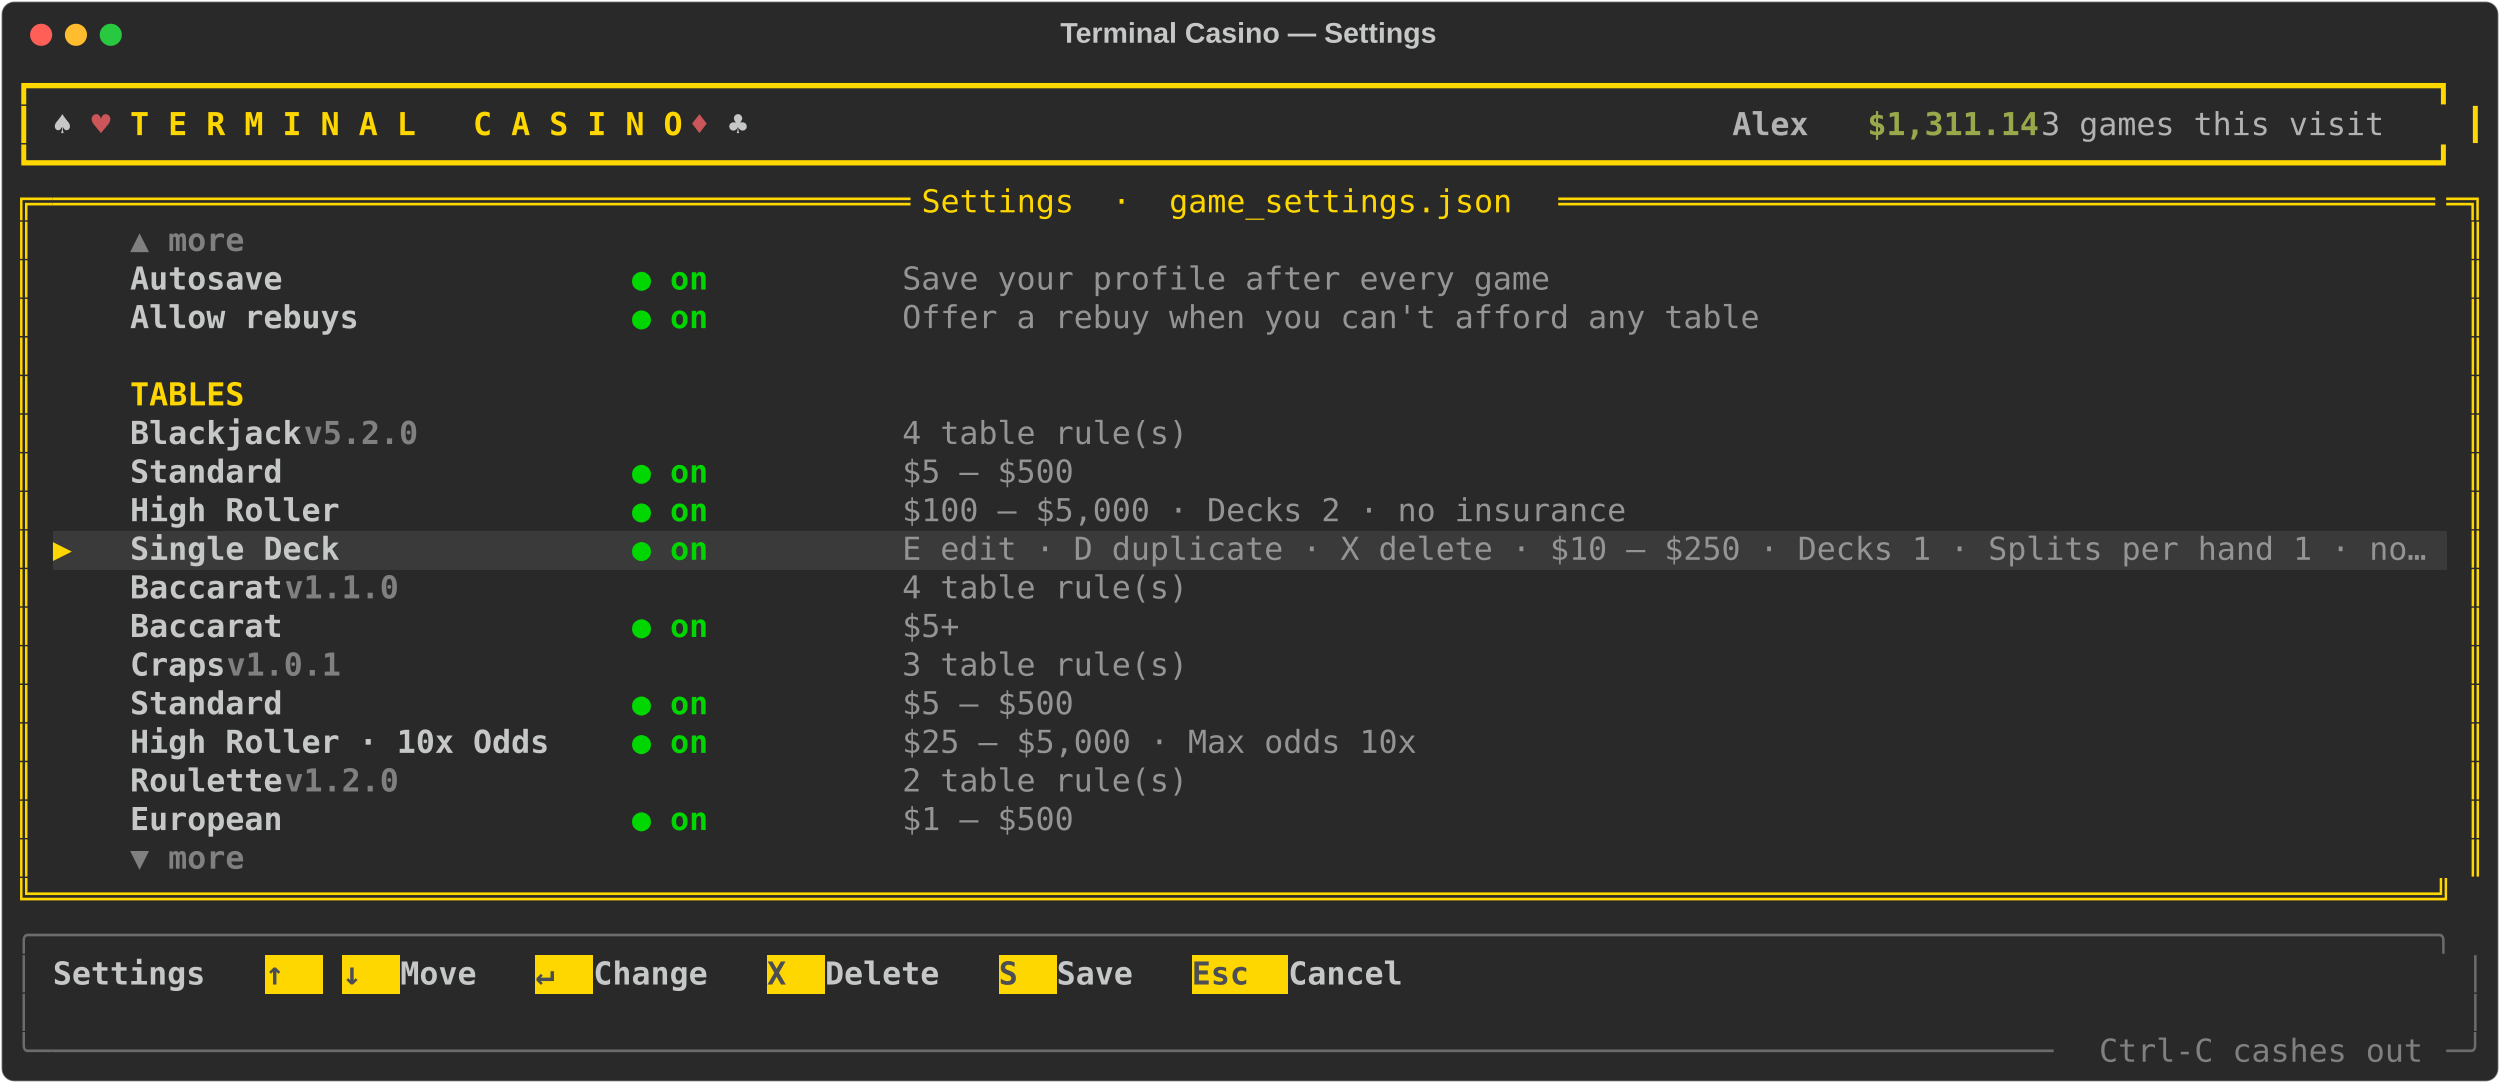
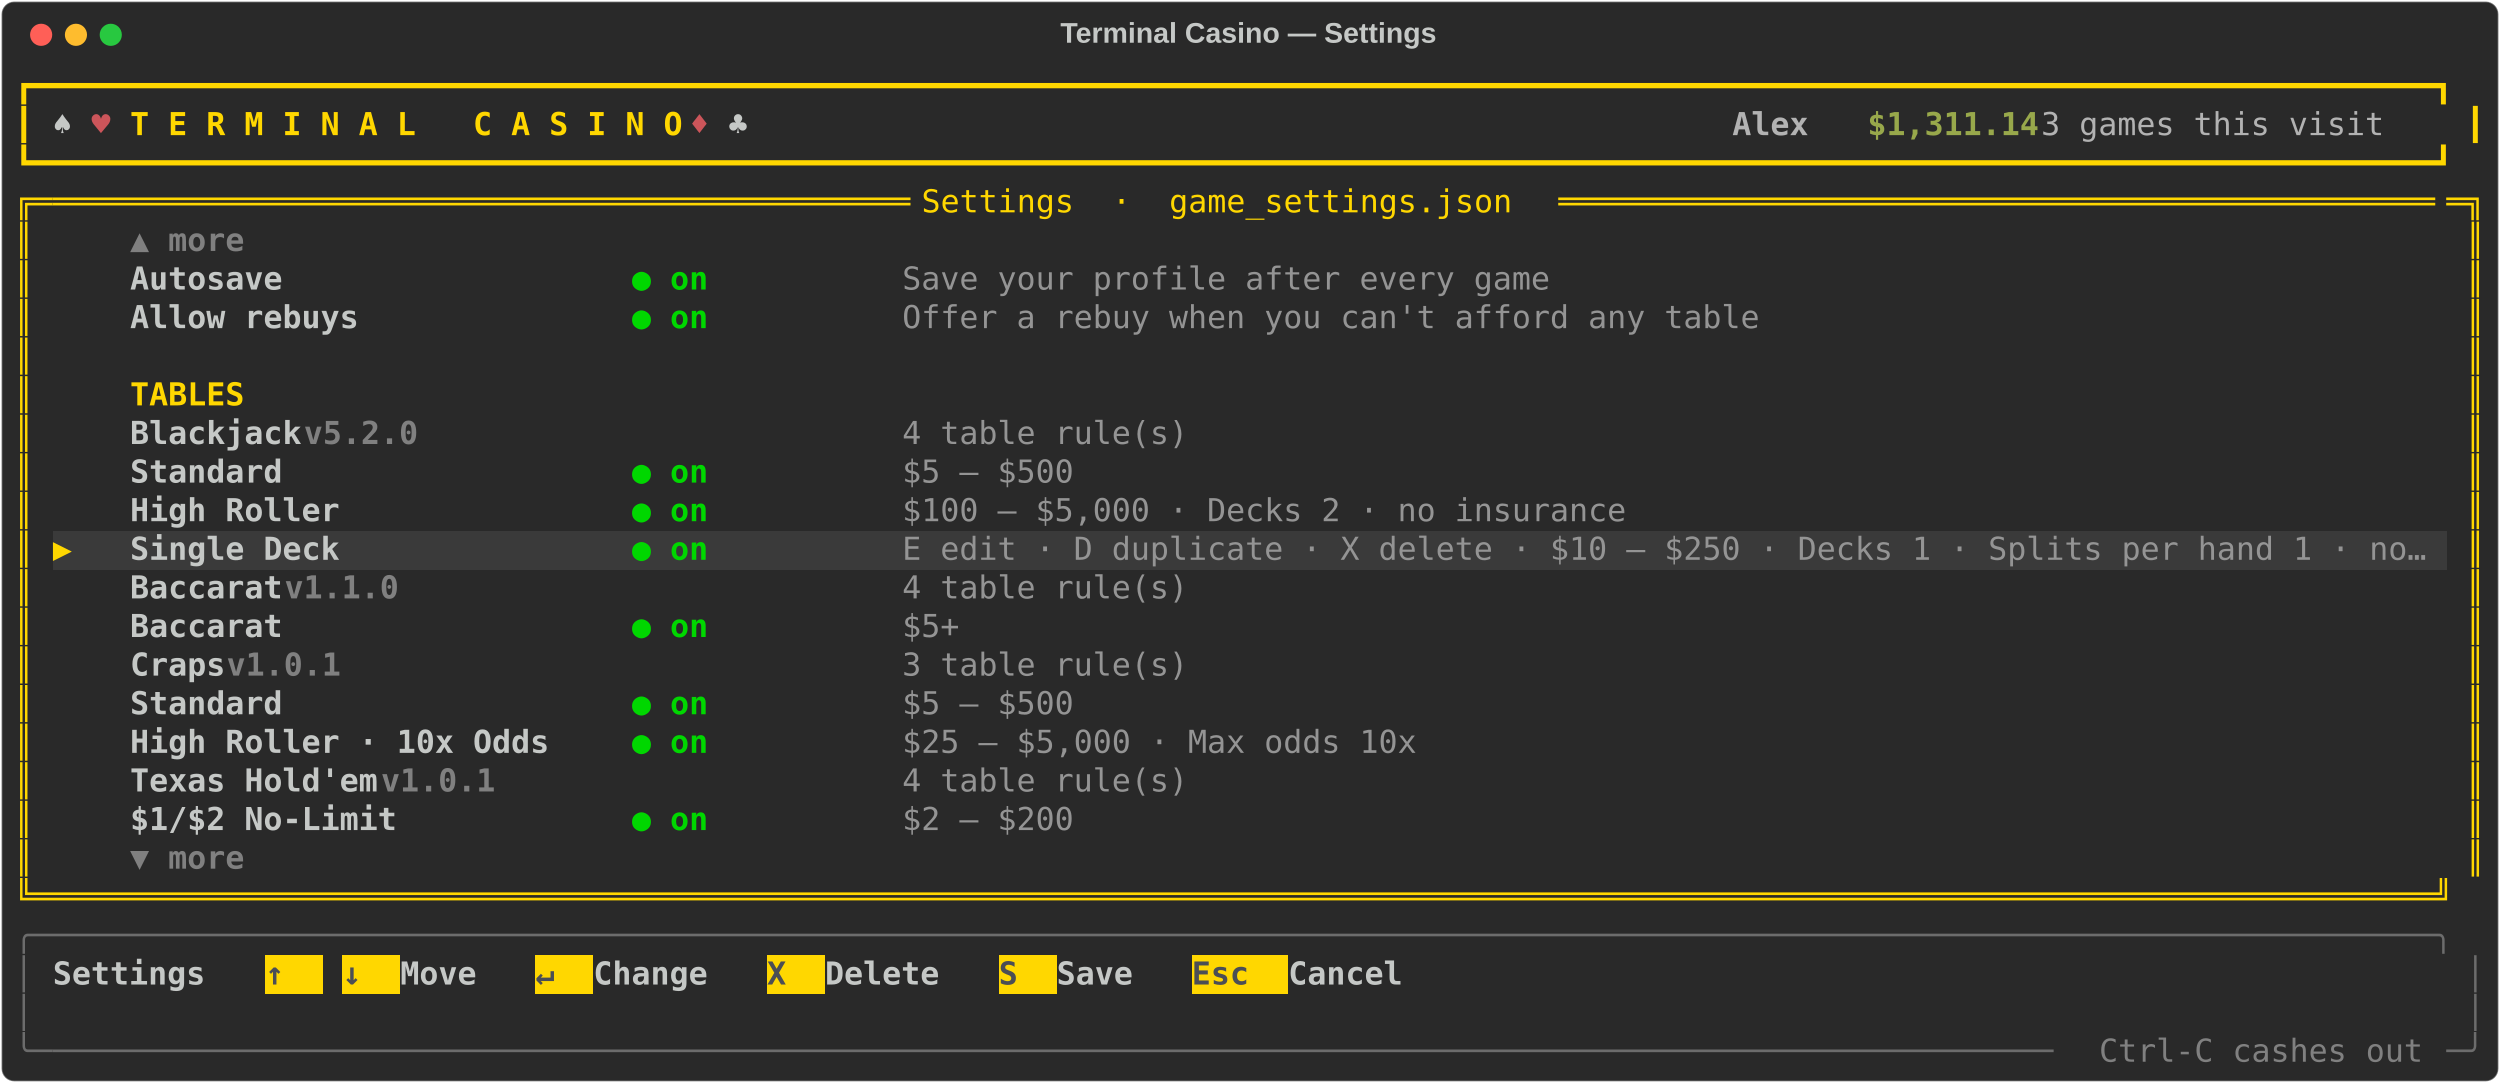
<svg xmlns="http://www.w3.org/2000/svg" class="rich-terminal" viewBox="0 0 1580 684.4">
  <style>

    @font-face {
        font-family: "Fira Code";
        src: local("FiraCode-Regular"),
                url("https://cdnjs.cloudflare.com/ajax/libs/firacode/6.2.0/woff2/FiraCode-Regular.woff2") format("woff2"),
                url("https://cdnjs.cloudflare.com/ajax/libs/firacode/6.2.0/woff/FiraCode-Regular.woff") format("woff");
        font-style: normal;
        font-weight: 400;
    }
    @font-face {
        font-family: "Fira Code";
        src: local("FiraCode-Bold"),
                url("https://cdnjs.cloudflare.com/ajax/libs/firacode/6.2.0/woff2/FiraCode-Bold.woff2") format("woff2"),
                url("https://cdnjs.cloudflare.com/ajax/libs/firacode/6.2.0/woff/FiraCode-Bold.woff") format("woff");
        font-style: bold;
        font-weight: 700;
    }

-     .terminal-821296964-matrix {
+     .terminal-2258501582-matrix {
        font-family: Fira Code, monospace;
        font-size: 20px;
        line-height: 24.4px;
        font-variant-east-asian: full-width;
    }

-     .terminal-821296964-title {
+     .terminal-2258501582-title {
        font-size: 18px;
        font-weight: bold;
        font-family: arial;
    }

-     .terminal-821296964-r1 { fill: #ffd700 }
- .terminal-821296964-r2 { fill: #c5c8c6 }
- .terminal-821296964-r3 { fill: #c5c8c6;font-weight: bold }
- .terminal-821296964-r4 { fill: #cc555a;font-weight: bold }
- .terminal-821296964-r5 { fill: #ffd700;font-weight: bold }
- .terminal-821296964-r6 { fill: #b2b2b2 }
- .terminal-821296964-r7 { fill: #b2b2b2;font-weight: bold }
- .terminal-821296964-r8 { fill: #98a84b;font-weight: bold }
- .terminal-821296964-r9 { fill: #808080;font-weight: bold }
- .terminal-821296964-r10 { fill: #949494 }
- .terminal-821296964-r11 { fill: #00d700;font-weight: bold }
- .terminal-821296964-r12 { fill: #6c6c6c }
- .terminal-821296964-r13 { fill: #4b4e55;font-weight: bold }
- .terminal-821296964-r14 { fill: #9e9e9e }
- .terminal-821296964-r15 { fill: #808080 }
+     .terminal-2258501582-r1 { fill: #ffd700 }
+ .terminal-2258501582-r2 { fill: #c5c8c6 }
+ .terminal-2258501582-r3 { fill: #c5c8c6;font-weight: bold }
+ .terminal-2258501582-r4 { fill: #cc555a;font-weight: bold }
+ .terminal-2258501582-r5 { fill: #ffd700;font-weight: bold }
+ .terminal-2258501582-r6 { fill: #b2b2b2 }
+ .terminal-2258501582-r7 { fill: #b2b2b2;font-weight: bold }
+ .terminal-2258501582-r8 { fill: #98a84b;font-weight: bold }
+ .terminal-2258501582-r9 { fill: #808080;font-weight: bold }
+ .terminal-2258501582-r10 { fill: #949494 }
+ .terminal-2258501582-r11 { fill: #00d700;font-weight: bold }
+ .terminal-2258501582-r12 { fill: #6c6c6c }
+ .terminal-2258501582-r13 { fill: #4b4e55;font-weight: bold }
+ .terminal-2258501582-r14 { fill: #9e9e9e }
+ .terminal-2258501582-r15 { fill: #808080 }
    </style>
  <defs>
-     <clipPath id="terminal-821296964-clip-terminal">
+     <clipPath id="terminal-2258501582-clip-terminal">
      <rect x="0" y="0" width="1560.6" height="633.4" />
    </clipPath>
-     <clipPath id="terminal-821296964-line-0">
+     <clipPath id="terminal-2258501582-line-0">
      <rect x="0" y="1.5" width="1561.6" height="24.65" />
    </clipPath>
-     <clipPath id="terminal-821296964-line-1">
+     <clipPath id="terminal-2258501582-line-1">
      <rect x="0" y="25.9" width="1561.6" height="24.65" />
    </clipPath>
-     <clipPath id="terminal-821296964-line-2">
+     <clipPath id="terminal-2258501582-line-2">
      <rect x="0" y="50.3" width="1561.6" height="24.65" />
    </clipPath>
-     <clipPath id="terminal-821296964-line-3">
+     <clipPath id="terminal-2258501582-line-3">
      <rect x="0" y="74.7" width="1561.6" height="24.65" />
    </clipPath>
-     <clipPath id="terminal-821296964-line-4">
+     <clipPath id="terminal-2258501582-line-4">
      <rect x="0" y="99.1" width="1561.6" height="24.65" />
    </clipPath>
-     <clipPath id="terminal-821296964-line-5">
+     <clipPath id="terminal-2258501582-line-5">
      <rect x="0" y="123.5" width="1561.6" height="24.65" />
    </clipPath>
-     <clipPath id="terminal-821296964-line-6">
+     <clipPath id="terminal-2258501582-line-6">
      <rect x="0" y="147.9" width="1561.6" height="24.65" />
    </clipPath>
-     <clipPath id="terminal-821296964-line-7">
+     <clipPath id="terminal-2258501582-line-7">
      <rect x="0" y="172.3" width="1561.6" height="24.65" />
    </clipPath>
-     <clipPath id="terminal-821296964-line-8">
+     <clipPath id="terminal-2258501582-line-8">
      <rect x="0" y="196.7" width="1561.6" height="24.65" />
    </clipPath>
-     <clipPath id="terminal-821296964-line-9">
+     <clipPath id="terminal-2258501582-line-9">
      <rect x="0" y="221.1" width="1561.6" height="24.65" />
    </clipPath>
-     <clipPath id="terminal-821296964-line-10">
+     <clipPath id="terminal-2258501582-line-10">
      <rect x="0" y="245.5" width="1561.6" height="24.65" />
    </clipPath>
-     <clipPath id="terminal-821296964-line-11">
+     <clipPath id="terminal-2258501582-line-11">
      <rect x="0" y="269.9" width="1561.6" height="24.65" />
    </clipPath>
-     <clipPath id="terminal-821296964-line-12">
+     <clipPath id="terminal-2258501582-line-12">
      <rect x="0" y="294.3" width="1561.6" height="24.65" />
    </clipPath>
-     <clipPath id="terminal-821296964-line-13">
+     <clipPath id="terminal-2258501582-line-13">
      <rect x="0" y="318.7" width="1561.6" height="24.65" />
    </clipPath>
-     <clipPath id="terminal-821296964-line-14">
+     <clipPath id="terminal-2258501582-line-14">
      <rect x="0" y="343.1" width="1561.6" height="24.65" />
    </clipPath>
-     <clipPath id="terminal-821296964-line-15">
+     <clipPath id="terminal-2258501582-line-15">
      <rect x="0" y="367.5" width="1561.6" height="24.65" />
    </clipPath>
-     <clipPath id="terminal-821296964-line-16">
+     <clipPath id="terminal-2258501582-line-16">
      <rect x="0" y="391.9" width="1561.6" height="24.65" />
    </clipPath>
-     <clipPath id="terminal-821296964-line-17">
+     <clipPath id="terminal-2258501582-line-17">
      <rect x="0" y="416.3" width="1561.6" height="24.65" />
    </clipPath>
-     <clipPath id="terminal-821296964-line-18">
+     <clipPath id="terminal-2258501582-line-18">
      <rect x="0" y="440.7" width="1561.6" height="24.65" />
    </clipPath>
-     <clipPath id="terminal-821296964-line-19">
+     <clipPath id="terminal-2258501582-line-19">
      <rect x="0" y="465.1" width="1561.6" height="24.65" />
    </clipPath>
-     <clipPath id="terminal-821296964-line-20">
+     <clipPath id="terminal-2258501582-line-20">
      <rect x="0" y="489.5" width="1561.6" height="24.65" />
    </clipPath>
-     <clipPath id="terminal-821296964-line-21">
+     <clipPath id="terminal-2258501582-line-21">
      <rect x="0" y="513.9" width="1561.6" height="24.65" />
    </clipPath>
-     <clipPath id="terminal-821296964-line-22">
+     <clipPath id="terminal-2258501582-line-22">
      <rect x="0" y="538.3" width="1561.6" height="24.65" />
    </clipPath>
-     <clipPath id="terminal-821296964-line-23">
+     <clipPath id="terminal-2258501582-line-23">
      <rect x="0" y="562.7" width="1561.6" height="24.65" />
    </clipPath>
-     <clipPath id="terminal-821296964-line-24">
+     <clipPath id="terminal-2258501582-line-24">
      <rect x="0" y="587.1" width="1561.6" height="24.65" />
    </clipPath>
  </defs>
  <rect fill="#292929" stroke="rgba(255,255,255,0.35)" stroke-width="1" x="1" y="1" width="1578" height="682.4" rx="8" />
-   <text class="terminal-821296964-title" fill="#c5c8c6" text-anchor="middle" x="789" y="27">Terminal Casino — Settings</text>
+   <text class="terminal-2258501582-title" fill="#c5c8c6" text-anchor="middle" x="789" y="27">Terminal Casino — Settings</text>
  <g transform="translate(26,22)">
    <circle cx="0" cy="0" r="7" fill="#ff5f57" />
    <circle cx="22" cy="0" r="7" fill="#febc2e" />
    <circle cx="44" cy="0" r="7" fill="#28c840" />
  </g>
-   <g transform="translate(9, 41)" clip-path="url(#terminal-821296964-clip-terminal)">
+   <g transform="translate(9, 41)" clip-path="url(#terminal-2258501582-clip-terminal)">
    <rect fill="#3a3a3a" x="24.4" y="294.3" width="24.4" height="24.65" shape-rendering="crispEdges" />
    <rect fill="#3a3a3a" x="48.8" y="294.3" width="12.2" height="24.65" shape-rendering="crispEdges" />
    <rect fill="#3a3a3a" x="61" y="294.3" width="12.2" height="24.65" shape-rendering="crispEdges" />
    <rect fill="#3a3a3a" x="73.2" y="294.3" width="292.8" height="24.65" shape-rendering="crispEdges" />
    <rect fill="#3a3a3a" x="366" y="294.3" width="12.2" height="24.65" shape-rendering="crispEdges" />
    <rect fill="#3a3a3a" x="378.2" y="294.3" width="12.2" height="24.65" shape-rendering="crispEdges" />
    <rect fill="#3a3a3a" x="390.4" y="294.3" width="146.4" height="24.65" shape-rendering="crispEdges" />
    <rect fill="#3a3a3a" x="536.8" y="294.3" width="12.2" height="24.65" shape-rendering="crispEdges" />
    <rect fill="#3a3a3a" x="549" y="294.3" width="12.2" height="24.65" shape-rendering="crispEdges" />
    <rect fill="#3a3a3a" x="561.2" y="294.3" width="976" height="24.65" shape-rendering="crispEdges" />
    <rect fill="#ffd700" x="158.6" y="562.7" width="36.6" height="24.65" shape-rendering="crispEdges" />
    <rect fill="#ffd700" x="207.4" y="562.7" width="36.6" height="24.65" shape-rendering="crispEdges" />
    <rect fill="#ffd700" x="329.4" y="562.7" width="36.6" height="24.65" shape-rendering="crispEdges" />
    <rect fill="#ffd700" x="475.8" y="562.7" width="36.6" height="24.65" shape-rendering="crispEdges" />
    <rect fill="#ffd700" x="622.2" y="562.7" width="36.6" height="24.65" shape-rendering="crispEdges" />
    <rect fill="#ffd700" x="744.2" y="562.7" width="61" height="24.65" shape-rendering="crispEdges" />
-     <g class="terminal-821296964-matrix">
-       <text class="terminal-821296964-r1" x="0" y="20" textLength="1561.6" clip-path="url(#terminal-821296964-line-0)">┏━━━━━━━━━━━━━━━━━━━━━━━━━━━━━━━━━━━━━━━━━━━━━━━━━━━━━━━━━━━━━━━━━━━━━━━━━━━━━━━━━━━━━━━━━━━━━━━━━━━━━━━━━━━━━━━━━━━━━━━━━━━━━━┓</text>
-       <text class="terminal-821296964-r2" x="1561.6" y="20" textLength="12.2" clip-path="url(#terminal-821296964-line-0)">
- </text>
-       <text class="terminal-821296964-r1" x="0" y="44.4" textLength="12.2" clip-path="url(#terminal-821296964-line-1)">┃</text>
-       <text class="terminal-821296964-r3" x="24.4" y="44.4" textLength="24.4" clip-path="url(#terminal-821296964-line-1)">♠ </text>
-       <text class="terminal-821296964-r4" x="48.8" y="44.4" textLength="24.4" clip-path="url(#terminal-821296964-line-1)">♥ </text>
-       <text class="terminal-821296964-r5" x="73.2" y="44.4" textLength="353.8" clip-path="url(#terminal-821296964-line-1)">T E R M I N A L   C A S I N O</text>
-       <text class="terminal-821296964-r4" x="427" y="44.4" textLength="24.4" clip-path="url(#terminal-821296964-line-1)"> ♦</text>
-       <text class="terminal-821296964-r3" x="451.4" y="44.4" textLength="24.4" clip-path="url(#terminal-821296964-line-1)"> ♣</text>
-       <text class="terminal-821296964-r7" x="1085.8" y="44.4" textLength="48.8" clip-path="url(#terminal-821296964-line-1)">Alex</text>
-       <text class="terminal-821296964-r8" x="1171.2" y="44.4" textLength="109.8" clip-path="url(#terminal-821296964-line-1)">$1,311.14</text>
-       <text class="terminal-821296964-r6" x="1281" y="44.4" textLength="256.2" clip-path="url(#terminal-821296964-line-1)">   3 games this visit</text>
-       <text class="terminal-821296964-r1" x="1549.4" y="44.4" textLength="12.2" clip-path="url(#terminal-821296964-line-1)">┃</text>
-       <text class="terminal-821296964-r2" x="1561.6" y="44.4" textLength="12.2" clip-path="url(#terminal-821296964-line-1)">
- </text>
-       <text class="terminal-821296964-r1" x="0" y="68.8" textLength="1561.6" clip-path="url(#terminal-821296964-line-2)">┗━━━━━━━━━━━━━━━━━━━━━━━━━━━━━━━━━━━━━━━━━━━━━━━━━━━━━━━━━━━━━━━━━━━━━━━━━━━━━━━━━━━━━━━━━━━━━━━━━━━━━━━━━━━━━━━━━━━━━━━━━━━━━━┛</text>
-       <text class="terminal-821296964-r2" x="1561.6" y="68.8" textLength="12.2" clip-path="url(#terminal-821296964-line-2)">
- </text>
-       <text class="terminal-821296964-r1" x="0" y="93.2" textLength="24.4" clip-path="url(#terminal-821296964-line-3)">╔═</text>
-       <text class="terminal-821296964-r1" x="24.4" y="93.2" textLength="549" clip-path="url(#terminal-821296964-line-3)">═════════════════════════════════════════════</text>
-       <text class="terminal-821296964-r1" x="573.4" y="93.2" textLength="402.6" clip-path="url(#terminal-821296964-line-3)"> Settings  ·  game_settings.json </text>
-       <text class="terminal-821296964-r1" x="976" y="93.2" textLength="561.2" clip-path="url(#terminal-821296964-line-3)">══════════════════════════════════════════════</text>
-       <text class="terminal-821296964-r1" x="1537.2" y="93.2" textLength="24.4" clip-path="url(#terminal-821296964-line-3)">═╗</text>
-       <text class="terminal-821296964-r2" x="1561.6" y="93.2" textLength="12.2" clip-path="url(#terminal-821296964-line-3)">
- </text>
-       <text class="terminal-821296964-r1" x="0" y="117.6" textLength="12.2" clip-path="url(#terminal-821296964-line-4)">║</text>
-       <text class="terminal-821296964-r9" x="73.2" y="117.6" textLength="292.8" clip-path="url(#terminal-821296964-line-4)">▲ more                  </text>
-       <text class="terminal-821296964-r1" x="1549.4" y="117.6" textLength="12.2" clip-path="url(#terminal-821296964-line-4)">║</text>
-       <text class="terminal-821296964-r2" x="1561.6" y="117.6" textLength="12.2" clip-path="url(#terminal-821296964-line-4)">
- </text>
-       <text class="terminal-821296964-r1" x="0" y="142" textLength="12.2" clip-path="url(#terminal-821296964-line-5)">║</text>
-       <text class="terminal-821296964-r3" x="73.2" y="142" textLength="292.8" clip-path="url(#terminal-821296964-line-5)">Autosave                </text>
-       <text class="terminal-821296964-r11" x="390.4" y="142" textLength="146.4" clip-path="url(#terminal-821296964-line-5)">● on        </text>
-       <text class="terminal-821296964-r10" x="561.2" y="142" textLength="976" clip-path="url(#terminal-821296964-line-5)">Save your profile after every game                                              </text>
-       <text class="terminal-821296964-r1" x="1549.4" y="142" textLength="12.2" clip-path="url(#terminal-821296964-line-5)">║</text>
-       <text class="terminal-821296964-r2" x="1561.6" y="142" textLength="12.2" clip-path="url(#terminal-821296964-line-5)">
- </text>
-       <text class="terminal-821296964-r1" x="0" y="166.4" textLength="12.2" clip-path="url(#terminal-821296964-line-6)">║</text>
-       <text class="terminal-821296964-r3" x="73.2" y="166.4" textLength="292.8" clip-path="url(#terminal-821296964-line-6)">Allow rebuys            </text>
-       <text class="terminal-821296964-r11" x="390.4" y="166.4" textLength="146.4" clip-path="url(#terminal-821296964-line-6)">● on        </text>
-       <text class="terminal-821296964-r10" x="561.2" y="166.4" textLength="976" clip-path="url(#terminal-821296964-line-6)">Offer a rebuy when you can't afford any table                                   </text>
-       <text class="terminal-821296964-r1" x="1549.4" y="166.4" textLength="12.2" clip-path="url(#terminal-821296964-line-6)">║</text>
-       <text class="terminal-821296964-r2" x="1561.6" y="166.4" textLength="12.2" clip-path="url(#terminal-821296964-line-6)">
- </text>
-       <text class="terminal-821296964-r1" x="0" y="190.8" textLength="12.2" clip-path="url(#terminal-821296964-line-7)">║</text>
-       <text class="terminal-821296964-r1" x="1549.4" y="190.8" textLength="12.2" clip-path="url(#terminal-821296964-line-7)">║</text>
-       <text class="terminal-821296964-r2" x="1561.6" y="190.8" textLength="12.2" clip-path="url(#terminal-821296964-line-7)">
- </text>
-       <text class="terminal-821296964-r1" x="0" y="215.2" textLength="12.2" clip-path="url(#terminal-821296964-line-8)">║</text>
-       <text class="terminal-821296964-r5" x="73.2" y="215.2" textLength="292.8" clip-path="url(#terminal-821296964-line-8)">TABLES                  </text>
-       <text class="terminal-821296964-r1" x="1549.4" y="215.2" textLength="12.2" clip-path="url(#terminal-821296964-line-8)">║</text>
-       <text class="terminal-821296964-r2" x="1561.6" y="215.2" textLength="12.2" clip-path="url(#terminal-821296964-line-8)">
- </text>
-       <text class="terminal-821296964-r1" x="0" y="239.6" textLength="12.2" clip-path="url(#terminal-821296964-line-9)">║</text>
-       <text class="terminal-821296964-r3" x="73.2" y="239.6" textLength="109.8" clip-path="url(#terminal-821296964-line-9)">Blackjack</text>
-       <text class="terminal-821296964-r9" x="183" y="239.6" textLength="85.4" clip-path="url(#terminal-821296964-line-9)"> v5.2.0</text>
-       <text class="terminal-821296964-r10" x="561.2" y="239.6" textLength="976" clip-path="url(#terminal-821296964-line-9)">4 table rule(s)                                                                 </text>
-       <text class="terminal-821296964-r1" x="1549.4" y="239.6" textLength="12.2" clip-path="url(#terminal-821296964-line-9)">║</text>
-       <text class="terminal-821296964-r2" x="1561.6" y="239.6" textLength="12.2" clip-path="url(#terminal-821296964-line-9)">
- </text>
-       <text class="terminal-821296964-r1" x="0" y="264" textLength="12.2" clip-path="url(#terminal-821296964-line-10)">║</text>
-       <text class="terminal-821296964-r3" x="73.2" y="264" textLength="292.8" clip-path="url(#terminal-821296964-line-10)">  Standard              </text>
-       <text class="terminal-821296964-r11" x="390.4" y="264" textLength="146.4" clip-path="url(#terminal-821296964-line-10)">● on        </text>
-       <text class="terminal-821296964-r10" x="561.2" y="264" textLength="976" clip-path="url(#terminal-821296964-line-10)">$5 – $500                                                                       </text>
-       <text class="terminal-821296964-r1" x="1549.4" y="264" textLength="12.2" clip-path="url(#terminal-821296964-line-10)">║</text>
-       <text class="terminal-821296964-r2" x="1561.6" y="264" textLength="12.2" clip-path="url(#terminal-821296964-line-10)">
- </text>
-       <text class="terminal-821296964-r1" x="0" y="288.4" textLength="12.2" clip-path="url(#terminal-821296964-line-11)">║</text>
-       <text class="terminal-821296964-r3" x="73.2" y="288.4" textLength="292.8" clip-path="url(#terminal-821296964-line-11)">  High Roller           </text>
-       <text class="terminal-821296964-r11" x="390.4" y="288.4" textLength="146.4" clip-path="url(#terminal-821296964-line-11)">● on        </text>
-       <text class="terminal-821296964-r10" x="561.2" y="288.4" textLength="976" clip-path="url(#terminal-821296964-line-11)">$100 – $5,000 · Decks 2 · no insurance                                          </text>
-       <text class="terminal-821296964-r1" x="1549.4" y="288.4" textLength="12.2" clip-path="url(#terminal-821296964-line-11)">║</text>
-       <text class="terminal-821296964-r2" x="1561.6" y="288.4" textLength="12.2" clip-path="url(#terminal-821296964-line-11)">
- </text>
-       <text class="terminal-821296964-r1" x="0" y="312.8" textLength="12.2" clip-path="url(#terminal-821296964-line-12)">║</text>
-       <text class="terminal-821296964-r5" x="24.4" y="312.8" textLength="24.4" clip-path="url(#terminal-821296964-line-12)">▶ </text>
-       <text class="terminal-821296964-r3" x="73.2" y="312.8" textLength="292.8" clip-path="url(#terminal-821296964-line-12)">  Single Deck           </text>
-       <text class="terminal-821296964-r11" x="390.4" y="312.8" textLength="146.4" clip-path="url(#terminal-821296964-line-12)">● on        </text>
-       <text class="terminal-821296964-r10" x="561.2" y="312.8" textLength="976" clip-path="url(#terminal-821296964-line-12)">E edit · D duplicate · X delete · $10 – $250 · Decks 1 · Splits per hand 1 · no…</text>
-       <text class="terminal-821296964-r1" x="1549.4" y="312.8" textLength="12.2" clip-path="url(#terminal-821296964-line-12)">║</text>
-       <text class="terminal-821296964-r2" x="1561.6" y="312.8" textLength="12.2" clip-path="url(#terminal-821296964-line-12)">
- </text>
-       <text class="terminal-821296964-r1" x="0" y="337.2" textLength="12.2" clip-path="url(#terminal-821296964-line-13)">║</text>
-       <text class="terminal-821296964-r3" x="73.2" y="337.2" textLength="97.6" clip-path="url(#terminal-821296964-line-13)">Baccarat</text>
-       <text class="terminal-821296964-r9" x="170.8" y="337.2" textLength="85.4" clip-path="url(#terminal-821296964-line-13)"> v1.1.0</text>
-       <text class="terminal-821296964-r10" x="561.2" y="337.2" textLength="976" clip-path="url(#terminal-821296964-line-13)">4 table rule(s)                                                                 </text>
-       <text class="terminal-821296964-r1" x="1549.4" y="337.2" textLength="12.2" clip-path="url(#terminal-821296964-line-13)">║</text>
-       <text class="terminal-821296964-r2" x="1561.6" y="337.2" textLength="12.2" clip-path="url(#terminal-821296964-line-13)">
- </text>
-       <text class="terminal-821296964-r1" x="0" y="361.6" textLength="12.2" clip-path="url(#terminal-821296964-line-14)">║</text>
-       <text class="terminal-821296964-r3" x="73.2" y="361.6" textLength="292.8" clip-path="url(#terminal-821296964-line-14)">  Baccarat              </text>
-       <text class="terminal-821296964-r11" x="390.4" y="361.6" textLength="146.4" clip-path="url(#terminal-821296964-line-14)">● on        </text>
-       <text class="terminal-821296964-r10" x="561.2" y="361.6" textLength="976" clip-path="url(#terminal-821296964-line-14)">$5+                                                                             </text>
-       <text class="terminal-821296964-r1" x="1549.4" y="361.6" textLength="12.2" clip-path="url(#terminal-821296964-line-14)">║</text>
-       <text class="terminal-821296964-r2" x="1561.6" y="361.6" textLength="12.2" clip-path="url(#terminal-821296964-line-14)">
- </text>
-       <text class="terminal-821296964-r1" x="0" y="386" textLength="12.2" clip-path="url(#terminal-821296964-line-15)">║</text>
-       <text class="terminal-821296964-r3" x="73.2" y="386" textLength="61" clip-path="url(#terminal-821296964-line-15)">Craps</text>
-       <text class="terminal-821296964-r9" x="134.2" y="386" textLength="85.4" clip-path="url(#terminal-821296964-line-15)"> v1.0.1</text>
-       <text class="terminal-821296964-r10" x="561.2" y="386" textLength="976" clip-path="url(#terminal-821296964-line-15)">3 table rule(s)                                                                 </text>
-       <text class="terminal-821296964-r1" x="1549.4" y="386" textLength="12.2" clip-path="url(#terminal-821296964-line-15)">║</text>
-       <text class="terminal-821296964-r2" x="1561.6" y="386" textLength="12.2" clip-path="url(#terminal-821296964-line-15)">
- </text>
-       <text class="terminal-821296964-r1" x="0" y="410.4" textLength="12.2" clip-path="url(#terminal-821296964-line-16)">║</text>
-       <text class="terminal-821296964-r3" x="73.2" y="410.4" textLength="292.8" clip-path="url(#terminal-821296964-line-16)">  Standard              </text>
-       <text class="terminal-821296964-r11" x="390.4" y="410.4" textLength="146.4" clip-path="url(#terminal-821296964-line-16)">● on        </text>
-       <text class="terminal-821296964-r10" x="561.2" y="410.4" textLength="976" clip-path="url(#terminal-821296964-line-16)">$5 – $500                                                                       </text>
-       <text class="terminal-821296964-r1" x="1549.4" y="410.4" textLength="12.2" clip-path="url(#terminal-821296964-line-16)">║</text>
-       <text class="terminal-821296964-r2" x="1561.6" y="410.4" textLength="12.2" clip-path="url(#terminal-821296964-line-16)">
- </text>
-       <text class="terminal-821296964-r1" x="0" y="434.8" textLength="12.2" clip-path="url(#terminal-821296964-line-17)">║</text>
-       <text class="terminal-821296964-r3" x="73.2" y="434.8" textLength="292.8" clip-path="url(#terminal-821296964-line-17)">  High Roller · 10x Odds</text>
-       <text class="terminal-821296964-r11" x="390.4" y="434.8" textLength="146.4" clip-path="url(#terminal-821296964-line-17)">● on        </text>
-       <text class="terminal-821296964-r10" x="561.2" y="434.8" textLength="976" clip-path="url(#terminal-821296964-line-17)">$25 – $5,000 · Max odds 10x                                                     </text>
-       <text class="terminal-821296964-r1" x="1549.4" y="434.8" textLength="12.2" clip-path="url(#terminal-821296964-line-17)">║</text>
-       <text class="terminal-821296964-r2" x="1561.6" y="434.8" textLength="12.2" clip-path="url(#terminal-821296964-line-17)">
- </text>
-       <text class="terminal-821296964-r1" x="0" y="459.2" textLength="12.2" clip-path="url(#terminal-821296964-line-18)">║</text>
-       <text class="terminal-821296964-r3" x="73.2" y="459.2" textLength="97.6" clip-path="url(#terminal-821296964-line-18)">Roulette</text>
-       <text class="terminal-821296964-r9" x="170.8" y="459.2" textLength="85.4" clip-path="url(#terminal-821296964-line-18)"> v1.2.0</text>
-       <text class="terminal-821296964-r10" x="561.2" y="459.2" textLength="976" clip-path="url(#terminal-821296964-line-18)">2 table rule(s)                                                                 </text>
-       <text class="terminal-821296964-r1" x="1549.4" y="459.2" textLength="12.2" clip-path="url(#terminal-821296964-line-18)">║</text>
-       <text class="terminal-821296964-r2" x="1561.6" y="459.2" textLength="12.2" clip-path="url(#terminal-821296964-line-18)">
- </text>
-       <text class="terminal-821296964-r1" x="0" y="483.6" textLength="12.2" clip-path="url(#terminal-821296964-line-19)">║</text>
-       <text class="terminal-821296964-r3" x="73.2" y="483.6" textLength="292.8" clip-path="url(#terminal-821296964-line-19)">  European              </text>
-       <text class="terminal-821296964-r11" x="390.4" y="483.6" textLength="146.4" clip-path="url(#terminal-821296964-line-19)">● on        </text>
-       <text class="terminal-821296964-r10" x="561.2" y="483.6" textLength="976" clip-path="url(#terminal-821296964-line-19)">$1 – $500                                                                       </text>
-       <text class="terminal-821296964-r1" x="1549.4" y="483.6" textLength="12.2" clip-path="url(#terminal-821296964-line-19)">║</text>
-       <text class="terminal-821296964-r2" x="1561.6" y="483.6" textLength="12.2" clip-path="url(#terminal-821296964-line-19)">
- </text>
-       <text class="terminal-821296964-r1" x="0" y="508" textLength="12.2" clip-path="url(#terminal-821296964-line-20)">║</text>
-       <text class="terminal-821296964-r9" x="73.2" y="508" textLength="292.8" clip-path="url(#terminal-821296964-line-20)">▼ more                  </text>
-       <text class="terminal-821296964-r1" x="1549.4" y="508" textLength="12.2" clip-path="url(#terminal-821296964-line-20)">║</text>
-       <text class="terminal-821296964-r2" x="1561.6" y="508" textLength="12.2" clip-path="url(#terminal-821296964-line-20)">
- </text>
-       <text class="terminal-821296964-r1" x="0" y="532.4" textLength="1561.6" clip-path="url(#terminal-821296964-line-21)">╚══════════════════════════════════════════════════════════════════════════════════════════════════════════════════════════════╝</text>
-       <text class="terminal-821296964-r2" x="1561.6" y="532.4" textLength="12.2" clip-path="url(#terminal-821296964-line-21)">
- </text>
-       <text class="terminal-821296964-r12" x="0" y="556.8" textLength="1561.6" clip-path="url(#terminal-821296964-line-22)">╭──────────────────────────────────────────────────────────────────────────────────────────────────────────────────────────────╮</text>
-       <text class="terminal-821296964-r2" x="1561.6" y="556.8" textLength="12.2" clip-path="url(#terminal-821296964-line-22)">
- </text>
-       <text class="terminal-821296964-r12" x="0" y="581.2" textLength="12.2" clip-path="url(#terminal-821296964-line-23)">│</text>
-       <text class="terminal-821296964-r3" x="24.4" y="581.2" textLength="97.6" clip-path="url(#terminal-821296964-line-23)">Settings</text>
-       <text class="terminal-821296964-r13" x="158.6" y="581.2" textLength="36.6" clip-path="url(#terminal-821296964-line-23)"> ↑ </text>
-       <text class="terminal-821296964-r13" x="207.4" y="581.2" textLength="36.6" clip-path="url(#terminal-821296964-line-23)"> ↓ </text>
-       <text class="terminal-821296964-r3" x="244" y="581.2" textLength="61" clip-path="url(#terminal-821296964-line-23)"> Move</text>
-       <text class="terminal-821296964-r13" x="329.4" y="581.2" textLength="36.6" clip-path="url(#terminal-821296964-line-23)"> ↵ </text>
-       <text class="terminal-821296964-r3" x="366" y="581.2" textLength="85.4" clip-path="url(#terminal-821296964-line-23)"> Change</text>
-       <text class="terminal-821296964-r13" x="475.8" y="581.2" textLength="36.6" clip-path="url(#terminal-821296964-line-23)"> X </text>
-       <text class="terminal-821296964-r3" x="512.4" y="581.2" textLength="85.4" clip-path="url(#terminal-821296964-line-23)"> Delete</text>
-       <text class="terminal-821296964-r13" x="622.2" y="581.2" textLength="36.6" clip-path="url(#terminal-821296964-line-23)"> S </text>
-       <text class="terminal-821296964-r3" x="658.8" y="581.2" textLength="61" clip-path="url(#terminal-821296964-line-23)"> Save</text>
-       <text class="terminal-821296964-r13" x="744.2" y="581.2" textLength="61" clip-path="url(#terminal-821296964-line-23)"> Esc </text>
-       <text class="terminal-821296964-r3" x="805.2" y="581.2" textLength="85.4" clip-path="url(#terminal-821296964-line-23)"> Cancel</text>
-       <text class="terminal-821296964-r12" x="1549.4" y="581.2" textLength="12.2" clip-path="url(#terminal-821296964-line-23)">│</text>
-       <text class="terminal-821296964-r2" x="1561.6" y="581.2" textLength="12.2" clip-path="url(#terminal-821296964-line-23)">
- </text>
-       <text class="terminal-821296964-r12" x="0" y="605.6" textLength="12.2" clip-path="url(#terminal-821296964-line-24)">│</text>
-       <text class="terminal-821296964-r12" x="1549.4" y="605.6" textLength="12.2" clip-path="url(#terminal-821296964-line-24)">│</text>
-       <text class="terminal-821296964-r2" x="1561.6" y="605.6" textLength="12.2" clip-path="url(#terminal-821296964-line-24)">
- </text>
-       <text class="terminal-821296964-r12" x="0" y="630" textLength="24.4" clip-path="url(#terminal-821296964-line-25)">╰─</text>
-       <text class="terminal-821296964-r12" x="24.4" y="630" textLength="1281" clip-path="url(#terminal-821296964-line-25)">─────────────────────────────────────────────────────────────────────────────────────────────────────────</text>
-       <text class="terminal-821296964-r15" x="1317.6" y="630" textLength="207.4" clip-path="url(#terminal-821296964-line-25)">Ctrl-C cashes out</text>
-       <text class="terminal-821296964-r12" x="1537.2" y="630" textLength="24.4" clip-path="url(#terminal-821296964-line-25)">─╯</text>
-       <text class="terminal-821296964-r2" x="1561.6" y="630" textLength="12.2" clip-path="url(#terminal-821296964-line-25)">
+     <g class="terminal-2258501582-matrix">
+       <text class="terminal-2258501582-r1" x="0" y="20" textLength="1561.6" clip-path="url(#terminal-2258501582-line-0)">┏━━━━━━━━━━━━━━━━━━━━━━━━━━━━━━━━━━━━━━━━━━━━━━━━━━━━━━━━━━━━━━━━━━━━━━━━━━━━━━━━━━━━━━━━━━━━━━━━━━━━━━━━━━━━━━━━━━━━━━━━━━━━━━┓</text>
+       <text class="terminal-2258501582-r2" x="1561.6" y="20" textLength="12.2" clip-path="url(#terminal-2258501582-line-0)">
+ </text>
+       <text class="terminal-2258501582-r1" x="0" y="44.4" textLength="12.2" clip-path="url(#terminal-2258501582-line-1)">┃</text>
+       <text class="terminal-2258501582-r3" x="24.4" y="44.4" textLength="24.4" clip-path="url(#terminal-2258501582-line-1)">♠ </text>
+       <text class="terminal-2258501582-r4" x="48.8" y="44.4" textLength="24.4" clip-path="url(#terminal-2258501582-line-1)">♥ </text>
+       <text class="terminal-2258501582-r5" x="73.2" y="44.4" textLength="353.8" clip-path="url(#terminal-2258501582-line-1)">T E R M I N A L   C A S I N O</text>
+       <text class="terminal-2258501582-r4" x="427" y="44.4" textLength="24.4" clip-path="url(#terminal-2258501582-line-1)"> ♦</text>
+       <text class="terminal-2258501582-r3" x="451.4" y="44.4" textLength="24.4" clip-path="url(#terminal-2258501582-line-1)"> ♣</text>
+       <text class="terminal-2258501582-r7" x="1085.8" y="44.4" textLength="48.8" clip-path="url(#terminal-2258501582-line-1)">Alex</text>
+       <text class="terminal-2258501582-r8" x="1171.2" y="44.4" textLength="109.8" clip-path="url(#terminal-2258501582-line-1)">$1,311.14</text>
+       <text class="terminal-2258501582-r6" x="1281" y="44.4" textLength="256.2" clip-path="url(#terminal-2258501582-line-1)">   3 games this visit</text>
+       <text class="terminal-2258501582-r1" x="1549.4" y="44.4" textLength="12.2" clip-path="url(#terminal-2258501582-line-1)">┃</text>
+       <text class="terminal-2258501582-r2" x="1561.6" y="44.4" textLength="12.2" clip-path="url(#terminal-2258501582-line-1)">
+ </text>
+       <text class="terminal-2258501582-r1" x="0" y="68.8" textLength="1561.6" clip-path="url(#terminal-2258501582-line-2)">┗━━━━━━━━━━━━━━━━━━━━━━━━━━━━━━━━━━━━━━━━━━━━━━━━━━━━━━━━━━━━━━━━━━━━━━━━━━━━━━━━━━━━━━━━━━━━━━━━━━━━━━━━━━━━━━━━━━━━━━━━━━━━━━┛</text>
+       <text class="terminal-2258501582-r2" x="1561.6" y="68.8" textLength="12.2" clip-path="url(#terminal-2258501582-line-2)">
+ </text>
+       <text class="terminal-2258501582-r1" x="0" y="93.2" textLength="24.4" clip-path="url(#terminal-2258501582-line-3)">╔═</text>
+       <text class="terminal-2258501582-r1" x="24.4" y="93.2" textLength="549" clip-path="url(#terminal-2258501582-line-3)">═════════════════════════════════════════════</text>
+       <text class="terminal-2258501582-r1" x="573.4" y="93.2" textLength="402.6" clip-path="url(#terminal-2258501582-line-3)"> Settings  ·  game_settings.json </text>
+       <text class="terminal-2258501582-r1" x="976" y="93.2" textLength="561.2" clip-path="url(#terminal-2258501582-line-3)">══════════════════════════════════════════════</text>
+       <text class="terminal-2258501582-r1" x="1537.2" y="93.2" textLength="24.4" clip-path="url(#terminal-2258501582-line-3)">═╗</text>
+       <text class="terminal-2258501582-r2" x="1561.6" y="93.2" textLength="12.2" clip-path="url(#terminal-2258501582-line-3)">
+ </text>
+       <text class="terminal-2258501582-r1" x="0" y="117.6" textLength="12.2" clip-path="url(#terminal-2258501582-line-4)">║</text>
+       <text class="terminal-2258501582-r9" x="73.2" y="117.6" textLength="292.8" clip-path="url(#terminal-2258501582-line-4)">▲ more                  </text>
+       <text class="terminal-2258501582-r1" x="1549.4" y="117.6" textLength="12.2" clip-path="url(#terminal-2258501582-line-4)">║</text>
+       <text class="terminal-2258501582-r2" x="1561.6" y="117.6" textLength="12.2" clip-path="url(#terminal-2258501582-line-4)">
+ </text>
+       <text class="terminal-2258501582-r1" x="0" y="142" textLength="12.2" clip-path="url(#terminal-2258501582-line-5)">║</text>
+       <text class="terminal-2258501582-r3" x="73.2" y="142" textLength="292.8" clip-path="url(#terminal-2258501582-line-5)">Autosave                </text>
+       <text class="terminal-2258501582-r11" x="390.4" y="142" textLength="146.4" clip-path="url(#terminal-2258501582-line-5)">● on        </text>
+       <text class="terminal-2258501582-r10" x="561.2" y="142" textLength="976" clip-path="url(#terminal-2258501582-line-5)">Save your profile after every game                                              </text>
+       <text class="terminal-2258501582-r1" x="1549.4" y="142" textLength="12.2" clip-path="url(#terminal-2258501582-line-5)">║</text>
+       <text class="terminal-2258501582-r2" x="1561.6" y="142" textLength="12.2" clip-path="url(#terminal-2258501582-line-5)">
+ </text>
+       <text class="terminal-2258501582-r1" x="0" y="166.4" textLength="12.2" clip-path="url(#terminal-2258501582-line-6)">║</text>
+       <text class="terminal-2258501582-r3" x="73.2" y="166.4" textLength="292.8" clip-path="url(#terminal-2258501582-line-6)">Allow rebuys            </text>
+       <text class="terminal-2258501582-r11" x="390.4" y="166.4" textLength="146.4" clip-path="url(#terminal-2258501582-line-6)">● on        </text>
+       <text class="terminal-2258501582-r10" x="561.2" y="166.4" textLength="976" clip-path="url(#terminal-2258501582-line-6)">Offer a rebuy when you can't afford any table                                   </text>
+       <text class="terminal-2258501582-r1" x="1549.4" y="166.4" textLength="12.2" clip-path="url(#terminal-2258501582-line-6)">║</text>
+       <text class="terminal-2258501582-r2" x="1561.6" y="166.4" textLength="12.2" clip-path="url(#terminal-2258501582-line-6)">
+ </text>
+       <text class="terminal-2258501582-r1" x="0" y="190.8" textLength="12.2" clip-path="url(#terminal-2258501582-line-7)">║</text>
+       <text class="terminal-2258501582-r1" x="1549.4" y="190.8" textLength="12.2" clip-path="url(#terminal-2258501582-line-7)">║</text>
+       <text class="terminal-2258501582-r2" x="1561.6" y="190.8" textLength="12.2" clip-path="url(#terminal-2258501582-line-7)">
+ </text>
+       <text class="terminal-2258501582-r1" x="0" y="215.2" textLength="12.2" clip-path="url(#terminal-2258501582-line-8)">║</text>
+       <text class="terminal-2258501582-r5" x="73.2" y="215.2" textLength="292.8" clip-path="url(#terminal-2258501582-line-8)">TABLES                  </text>
+       <text class="terminal-2258501582-r1" x="1549.4" y="215.2" textLength="12.2" clip-path="url(#terminal-2258501582-line-8)">║</text>
+       <text class="terminal-2258501582-r2" x="1561.6" y="215.2" textLength="12.2" clip-path="url(#terminal-2258501582-line-8)">
+ </text>
+       <text class="terminal-2258501582-r1" x="0" y="239.6" textLength="12.2" clip-path="url(#terminal-2258501582-line-9)">║</text>
+       <text class="terminal-2258501582-r3" x="73.2" y="239.6" textLength="109.8" clip-path="url(#terminal-2258501582-line-9)">Blackjack</text>
+       <text class="terminal-2258501582-r9" x="183" y="239.6" textLength="85.4" clip-path="url(#terminal-2258501582-line-9)"> v5.2.0</text>
+       <text class="terminal-2258501582-r10" x="561.2" y="239.6" textLength="976" clip-path="url(#terminal-2258501582-line-9)">4 table rule(s)                                                                 </text>
+       <text class="terminal-2258501582-r1" x="1549.4" y="239.6" textLength="12.2" clip-path="url(#terminal-2258501582-line-9)">║</text>
+       <text class="terminal-2258501582-r2" x="1561.6" y="239.6" textLength="12.2" clip-path="url(#terminal-2258501582-line-9)">
+ </text>
+       <text class="terminal-2258501582-r1" x="0" y="264" textLength="12.2" clip-path="url(#terminal-2258501582-line-10)">║</text>
+       <text class="terminal-2258501582-r3" x="73.2" y="264" textLength="292.8" clip-path="url(#terminal-2258501582-line-10)">  Standard              </text>
+       <text class="terminal-2258501582-r11" x="390.4" y="264" textLength="146.4" clip-path="url(#terminal-2258501582-line-10)">● on        </text>
+       <text class="terminal-2258501582-r10" x="561.2" y="264" textLength="976" clip-path="url(#terminal-2258501582-line-10)">$5 – $500                                                                       </text>
+       <text class="terminal-2258501582-r1" x="1549.4" y="264" textLength="12.2" clip-path="url(#terminal-2258501582-line-10)">║</text>
+       <text class="terminal-2258501582-r2" x="1561.6" y="264" textLength="12.2" clip-path="url(#terminal-2258501582-line-10)">
+ </text>
+       <text class="terminal-2258501582-r1" x="0" y="288.4" textLength="12.2" clip-path="url(#terminal-2258501582-line-11)">║</text>
+       <text class="terminal-2258501582-r3" x="73.2" y="288.4" textLength="292.8" clip-path="url(#terminal-2258501582-line-11)">  High Roller           </text>
+       <text class="terminal-2258501582-r11" x="390.4" y="288.4" textLength="146.4" clip-path="url(#terminal-2258501582-line-11)">● on        </text>
+       <text class="terminal-2258501582-r10" x="561.2" y="288.4" textLength="976" clip-path="url(#terminal-2258501582-line-11)">$100 – $5,000 · Decks 2 · no insurance                                          </text>
+       <text class="terminal-2258501582-r1" x="1549.4" y="288.4" textLength="12.2" clip-path="url(#terminal-2258501582-line-11)">║</text>
+       <text class="terminal-2258501582-r2" x="1561.6" y="288.4" textLength="12.2" clip-path="url(#terminal-2258501582-line-11)">
+ </text>
+       <text class="terminal-2258501582-r1" x="0" y="312.8" textLength="12.2" clip-path="url(#terminal-2258501582-line-12)">║</text>
+       <text class="terminal-2258501582-r5" x="24.4" y="312.8" textLength="24.4" clip-path="url(#terminal-2258501582-line-12)">▶ </text>
+       <text class="terminal-2258501582-r3" x="73.2" y="312.8" textLength="292.8" clip-path="url(#terminal-2258501582-line-12)">  Single Deck           </text>
+       <text class="terminal-2258501582-r11" x="390.4" y="312.8" textLength="146.4" clip-path="url(#terminal-2258501582-line-12)">● on        </text>
+       <text class="terminal-2258501582-r10" x="561.2" y="312.8" textLength="976" clip-path="url(#terminal-2258501582-line-12)">E edit · D duplicate · X delete · $10 – $250 · Decks 1 · Splits per hand 1 · no…</text>
+       <text class="terminal-2258501582-r1" x="1549.4" y="312.8" textLength="12.2" clip-path="url(#terminal-2258501582-line-12)">║</text>
+       <text class="terminal-2258501582-r2" x="1561.6" y="312.8" textLength="12.2" clip-path="url(#terminal-2258501582-line-12)">
+ </text>
+       <text class="terminal-2258501582-r1" x="0" y="337.2" textLength="12.2" clip-path="url(#terminal-2258501582-line-13)">║</text>
+       <text class="terminal-2258501582-r3" x="73.2" y="337.2" textLength="97.6" clip-path="url(#terminal-2258501582-line-13)">Baccarat</text>
+       <text class="terminal-2258501582-r9" x="170.8" y="337.2" textLength="85.4" clip-path="url(#terminal-2258501582-line-13)"> v1.1.0</text>
+       <text class="terminal-2258501582-r10" x="561.2" y="337.2" textLength="976" clip-path="url(#terminal-2258501582-line-13)">4 table rule(s)                                                                 </text>
+       <text class="terminal-2258501582-r1" x="1549.4" y="337.2" textLength="12.2" clip-path="url(#terminal-2258501582-line-13)">║</text>
+       <text class="terminal-2258501582-r2" x="1561.6" y="337.2" textLength="12.2" clip-path="url(#terminal-2258501582-line-13)">
+ </text>
+       <text class="terminal-2258501582-r1" x="0" y="361.6" textLength="12.2" clip-path="url(#terminal-2258501582-line-14)">║</text>
+       <text class="terminal-2258501582-r3" x="73.2" y="361.6" textLength="292.8" clip-path="url(#terminal-2258501582-line-14)">  Baccarat              </text>
+       <text class="terminal-2258501582-r11" x="390.4" y="361.6" textLength="146.4" clip-path="url(#terminal-2258501582-line-14)">● on        </text>
+       <text class="terminal-2258501582-r10" x="561.2" y="361.6" textLength="976" clip-path="url(#terminal-2258501582-line-14)">$5+                                                                             </text>
+       <text class="terminal-2258501582-r1" x="1549.4" y="361.6" textLength="12.2" clip-path="url(#terminal-2258501582-line-14)">║</text>
+       <text class="terminal-2258501582-r2" x="1561.6" y="361.6" textLength="12.2" clip-path="url(#terminal-2258501582-line-14)">
+ </text>
+       <text class="terminal-2258501582-r1" x="0" y="386" textLength="12.2" clip-path="url(#terminal-2258501582-line-15)">║</text>
+       <text class="terminal-2258501582-r3" x="73.2" y="386" textLength="61" clip-path="url(#terminal-2258501582-line-15)">Craps</text>
+       <text class="terminal-2258501582-r9" x="134.2" y="386" textLength="85.4" clip-path="url(#terminal-2258501582-line-15)"> v1.0.1</text>
+       <text class="terminal-2258501582-r10" x="561.2" y="386" textLength="976" clip-path="url(#terminal-2258501582-line-15)">3 table rule(s)                                                                 </text>
+       <text class="terminal-2258501582-r1" x="1549.4" y="386" textLength="12.2" clip-path="url(#terminal-2258501582-line-15)">║</text>
+       <text class="terminal-2258501582-r2" x="1561.6" y="386" textLength="12.2" clip-path="url(#terminal-2258501582-line-15)">
+ </text>
+       <text class="terminal-2258501582-r1" x="0" y="410.4" textLength="12.2" clip-path="url(#terminal-2258501582-line-16)">║</text>
+       <text class="terminal-2258501582-r3" x="73.2" y="410.4" textLength="292.8" clip-path="url(#terminal-2258501582-line-16)">  Standard              </text>
+       <text class="terminal-2258501582-r11" x="390.4" y="410.4" textLength="146.4" clip-path="url(#terminal-2258501582-line-16)">● on        </text>
+       <text class="terminal-2258501582-r10" x="561.2" y="410.4" textLength="976" clip-path="url(#terminal-2258501582-line-16)">$5 – $500                                                                       </text>
+       <text class="terminal-2258501582-r1" x="1549.4" y="410.4" textLength="12.2" clip-path="url(#terminal-2258501582-line-16)">║</text>
+       <text class="terminal-2258501582-r2" x="1561.6" y="410.4" textLength="12.2" clip-path="url(#terminal-2258501582-line-16)">
+ </text>
+       <text class="terminal-2258501582-r1" x="0" y="434.8" textLength="12.2" clip-path="url(#terminal-2258501582-line-17)">║</text>
+       <text class="terminal-2258501582-r3" x="73.2" y="434.8" textLength="292.8" clip-path="url(#terminal-2258501582-line-17)">  High Roller · 10x Odds</text>
+       <text class="terminal-2258501582-r11" x="390.4" y="434.8" textLength="146.4" clip-path="url(#terminal-2258501582-line-17)">● on        </text>
+       <text class="terminal-2258501582-r10" x="561.2" y="434.8" textLength="976" clip-path="url(#terminal-2258501582-line-17)">$25 – $5,000 · Max odds 10x                                                     </text>
+       <text class="terminal-2258501582-r1" x="1549.4" y="434.8" textLength="12.2" clip-path="url(#terminal-2258501582-line-17)">║</text>
+       <text class="terminal-2258501582-r2" x="1561.6" y="434.8" textLength="12.2" clip-path="url(#terminal-2258501582-line-17)">
+ </text>
+       <text class="terminal-2258501582-r1" x="0" y="459.2" textLength="12.2" clip-path="url(#terminal-2258501582-line-18)">║</text>
+       <text class="terminal-2258501582-r3" x="73.2" y="459.2" textLength="158.6" clip-path="url(#terminal-2258501582-line-18)">Texas Hold'em</text>
+       <text class="terminal-2258501582-r9" x="231.8" y="459.2" textLength="85.4" clip-path="url(#terminal-2258501582-line-18)"> v1.0.1</text>
+       <text class="terminal-2258501582-r10" x="561.2" y="459.2" textLength="976" clip-path="url(#terminal-2258501582-line-18)">4 table rule(s)                                                                 </text>
+       <text class="terminal-2258501582-r1" x="1549.4" y="459.2" textLength="12.2" clip-path="url(#terminal-2258501582-line-18)">║</text>
+       <text class="terminal-2258501582-r2" x="1561.6" y="459.2" textLength="12.2" clip-path="url(#terminal-2258501582-line-18)">
+ </text>
+       <text class="terminal-2258501582-r1" x="0" y="483.6" textLength="12.2" clip-path="url(#terminal-2258501582-line-19)">║</text>
+       <text class="terminal-2258501582-r3" x="73.2" y="483.6" textLength="292.8" clip-path="url(#terminal-2258501582-line-19)">  $1/$2 No-Limit        </text>
+       <text class="terminal-2258501582-r11" x="390.4" y="483.6" textLength="146.4" clip-path="url(#terminal-2258501582-line-19)">● on        </text>
+       <text class="terminal-2258501582-r10" x="561.2" y="483.6" textLength="976" clip-path="url(#terminal-2258501582-line-19)">$2 – $200                                                                       </text>
+       <text class="terminal-2258501582-r1" x="1549.4" y="483.6" textLength="12.2" clip-path="url(#terminal-2258501582-line-19)">║</text>
+       <text class="terminal-2258501582-r2" x="1561.6" y="483.6" textLength="12.2" clip-path="url(#terminal-2258501582-line-19)">
+ </text>
+       <text class="terminal-2258501582-r1" x="0" y="508" textLength="12.2" clip-path="url(#terminal-2258501582-line-20)">║</text>
+       <text class="terminal-2258501582-r9" x="73.2" y="508" textLength="292.8" clip-path="url(#terminal-2258501582-line-20)">▼ more                  </text>
+       <text class="terminal-2258501582-r1" x="1549.4" y="508" textLength="12.2" clip-path="url(#terminal-2258501582-line-20)">║</text>
+       <text class="terminal-2258501582-r2" x="1561.6" y="508" textLength="12.2" clip-path="url(#terminal-2258501582-line-20)">
+ </text>
+       <text class="terminal-2258501582-r1" x="0" y="532.4" textLength="1561.6" clip-path="url(#terminal-2258501582-line-21)">╚══════════════════════════════════════════════════════════════════════════════════════════════════════════════════════════════╝</text>
+       <text class="terminal-2258501582-r2" x="1561.6" y="532.4" textLength="12.2" clip-path="url(#terminal-2258501582-line-21)">
+ </text>
+       <text class="terminal-2258501582-r12" x="0" y="556.8" textLength="1561.6" clip-path="url(#terminal-2258501582-line-22)">╭──────────────────────────────────────────────────────────────────────────────────────────────────────────────────────────────╮</text>
+       <text class="terminal-2258501582-r2" x="1561.6" y="556.8" textLength="12.2" clip-path="url(#terminal-2258501582-line-22)">
+ </text>
+       <text class="terminal-2258501582-r12" x="0" y="581.2" textLength="12.2" clip-path="url(#terminal-2258501582-line-23)">│</text>
+       <text class="terminal-2258501582-r3" x="24.4" y="581.2" textLength="97.6" clip-path="url(#terminal-2258501582-line-23)">Settings</text>
+       <text class="terminal-2258501582-r13" x="158.6" y="581.2" textLength="36.6" clip-path="url(#terminal-2258501582-line-23)"> ↑ </text>
+       <text class="terminal-2258501582-r13" x="207.4" y="581.2" textLength="36.6" clip-path="url(#terminal-2258501582-line-23)"> ↓ </text>
+       <text class="terminal-2258501582-r3" x="244" y="581.2" textLength="61" clip-path="url(#terminal-2258501582-line-23)"> Move</text>
+       <text class="terminal-2258501582-r13" x="329.4" y="581.2" textLength="36.6" clip-path="url(#terminal-2258501582-line-23)"> ↵ </text>
+       <text class="terminal-2258501582-r3" x="366" y="581.2" textLength="85.4" clip-path="url(#terminal-2258501582-line-23)"> Change</text>
+       <text class="terminal-2258501582-r13" x="475.8" y="581.2" textLength="36.6" clip-path="url(#terminal-2258501582-line-23)"> X </text>
+       <text class="terminal-2258501582-r3" x="512.4" y="581.2" textLength="85.4" clip-path="url(#terminal-2258501582-line-23)"> Delete</text>
+       <text class="terminal-2258501582-r13" x="622.2" y="581.2" textLength="36.6" clip-path="url(#terminal-2258501582-line-23)"> S </text>
+       <text class="terminal-2258501582-r3" x="658.8" y="581.2" textLength="61" clip-path="url(#terminal-2258501582-line-23)"> Save</text>
+       <text class="terminal-2258501582-r13" x="744.2" y="581.2" textLength="61" clip-path="url(#terminal-2258501582-line-23)"> Esc </text>
+       <text class="terminal-2258501582-r3" x="805.2" y="581.2" textLength="85.4" clip-path="url(#terminal-2258501582-line-23)"> Cancel</text>
+       <text class="terminal-2258501582-r12" x="1549.4" y="581.2" textLength="12.2" clip-path="url(#terminal-2258501582-line-23)">│</text>
+       <text class="terminal-2258501582-r2" x="1561.6" y="581.2" textLength="12.2" clip-path="url(#terminal-2258501582-line-23)">
+ </text>
+       <text class="terminal-2258501582-r12" x="0" y="605.6" textLength="12.2" clip-path="url(#terminal-2258501582-line-24)">│</text>
+       <text class="terminal-2258501582-r12" x="1549.4" y="605.6" textLength="12.2" clip-path="url(#terminal-2258501582-line-24)">│</text>
+       <text class="terminal-2258501582-r2" x="1561.6" y="605.6" textLength="12.2" clip-path="url(#terminal-2258501582-line-24)">
+ </text>
+       <text class="terminal-2258501582-r12" x="0" y="630" textLength="24.4" clip-path="url(#terminal-2258501582-line-25)">╰─</text>
+       <text class="terminal-2258501582-r12" x="24.4" y="630" textLength="1281" clip-path="url(#terminal-2258501582-line-25)">─────────────────────────────────────────────────────────────────────────────────────────────────────────</text>
+       <text class="terminal-2258501582-r15" x="1317.6" y="630" textLength="207.4" clip-path="url(#terminal-2258501582-line-25)">Ctrl-C cashes out</text>
+       <text class="terminal-2258501582-r12" x="1537.2" y="630" textLength="24.4" clip-path="url(#terminal-2258501582-line-25)">─╯</text>
+       <text class="terminal-2258501582-r2" x="1561.6" y="630" textLength="12.2" clip-path="url(#terminal-2258501582-line-25)">
</text>
    </g>
  </g>
</svg>
